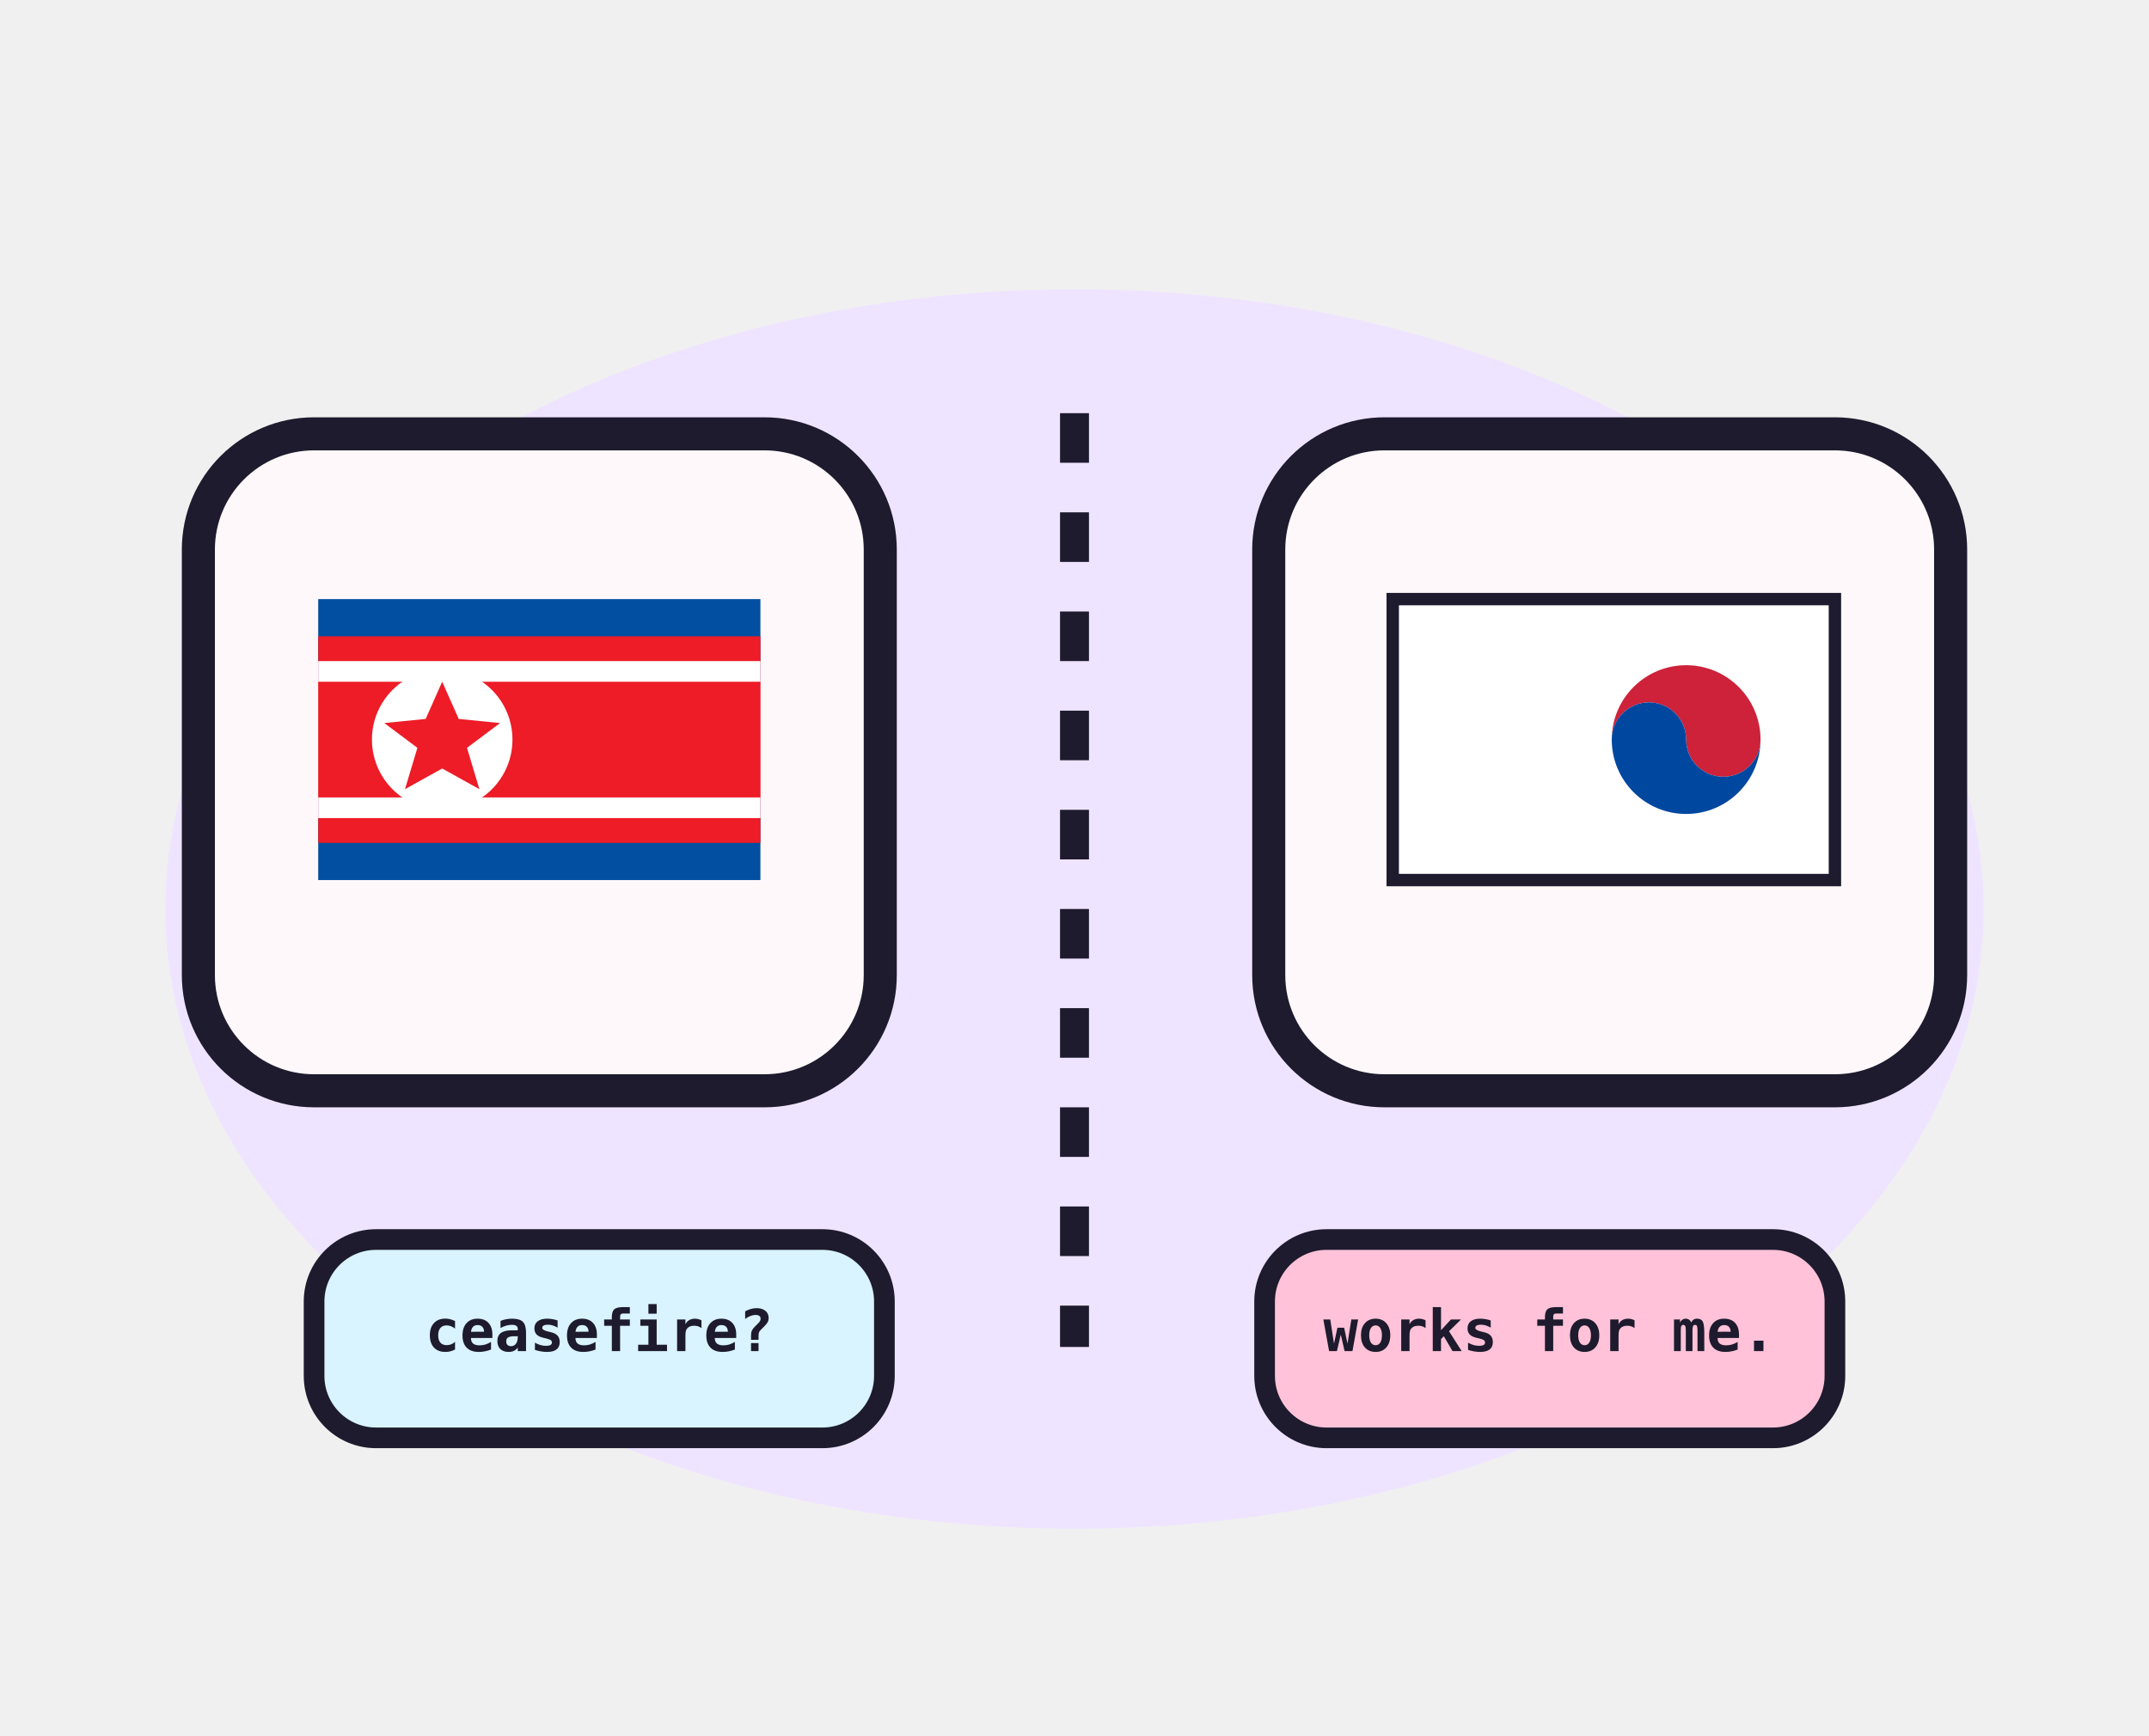
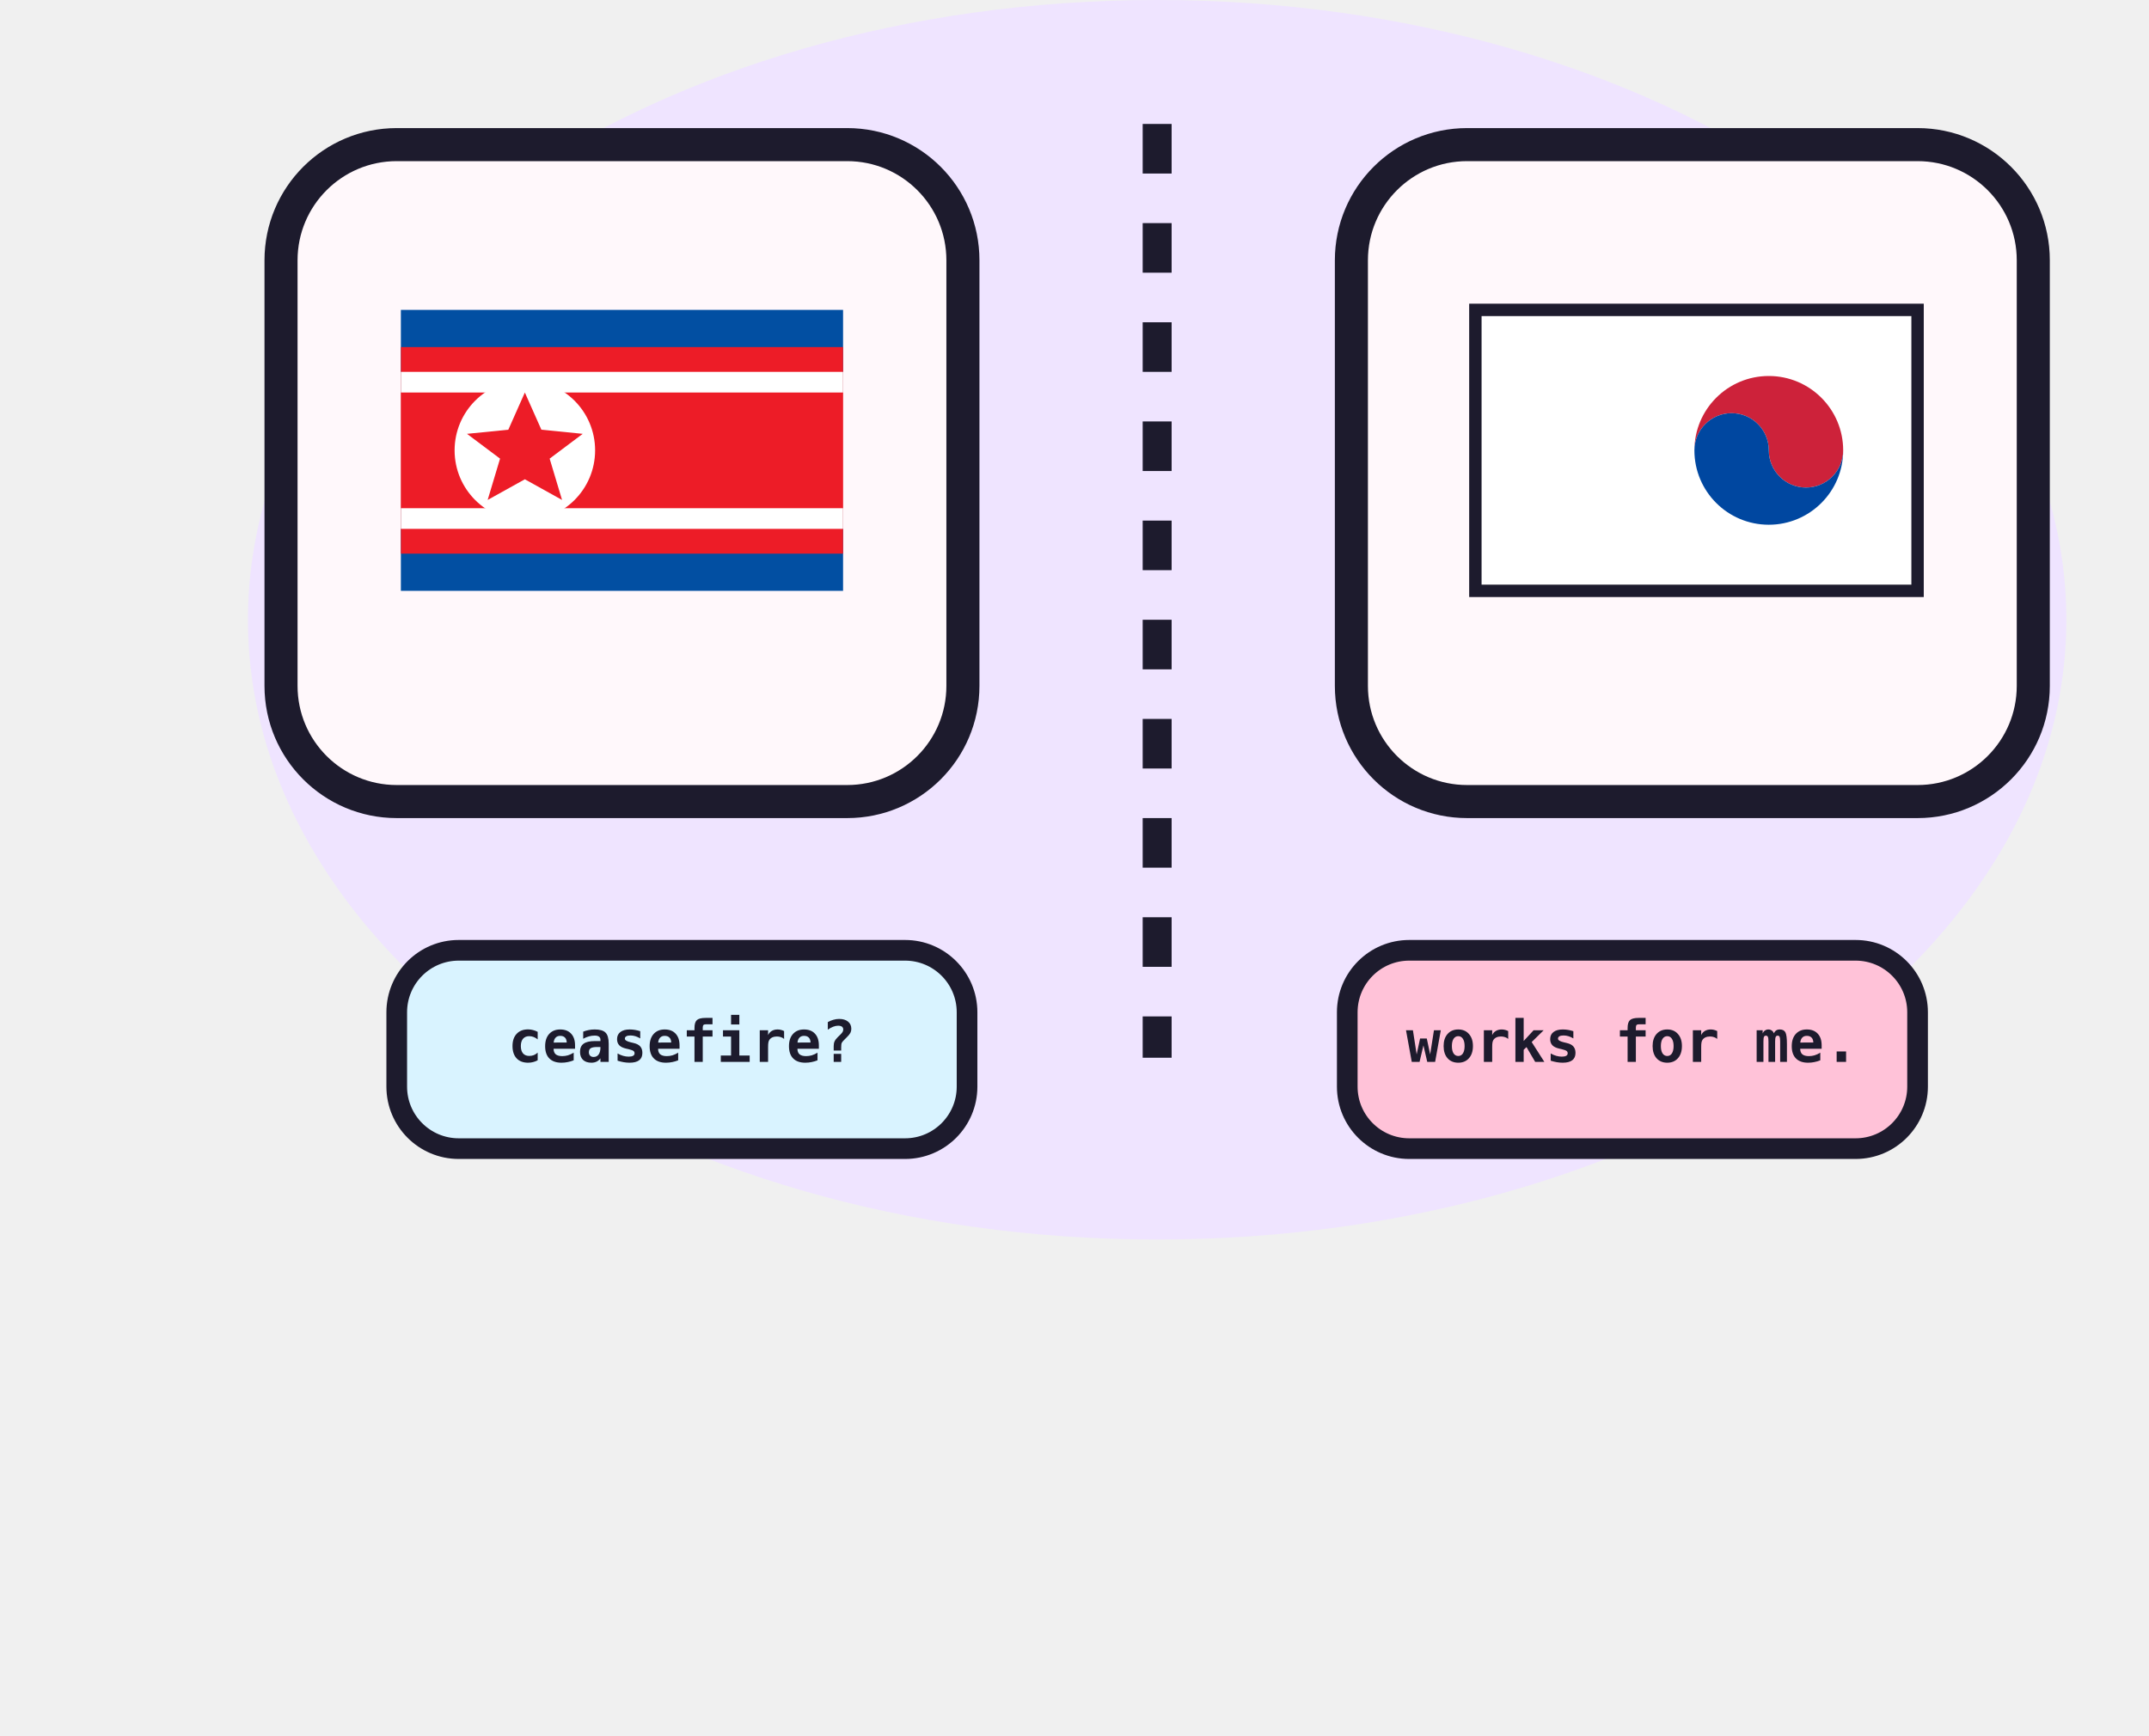
<svg xmlns="http://www.w3.org/2000/svg" viewBox="0 0 520 420">
-   <ellipse cx="260" cy="220" rx="220" ry="150" fill="#efe4ff" />
-   <rect x="48" y="105" width="165" height="159" rx="28" fill="#fff8fb" stroke="#1d1b2d" stroke-width="8" />
-   <rect x="77" y="145" width="107" height="68" fill="#024fa2" />
-   <rect x="77" y="154" width="107" height="50" fill="#ed1c27" />
-   <rect x="77" y="160" width="107" height="38" fill="#fff" />
-   <rect x="77" y="165" width="107" height="28" fill="#ed1c27" />
-   <circle cx="107" cy="179" r="17" fill="#fff" />
-   <path d="M107 165            l4 9 10 1            -8 6 3 10            -9 -5            -9 5            3 -10            -8 -6            10 -1z" fill="#ed1c27" />
-   <rect x="307" y="105" width="165" height="159" rx="28" fill="#fff8fb" stroke="#1d1b2d" stroke-width="8" />
-   <rect x="337" y="145" width="107" height="68" fill="#fff" stroke="#1d1b2d" stroke-width="3" />
-   <path d="M390 179            A18 18 4 0 1 426 179            A9 9 0 0 1 408 179            A9 9 0 0 0 390 179Z" fill="#cd223a" />
-   <path d="M426 179            A18 18 0 0 1 390 179            A9 9 0 0 1 408 179            A9 9 0 0 0 426 179Z" fill="#0047a0" />
-   <line x1="260" y1="100" x2="260" y2="326" stroke="#1d1b2d" stroke-width="7" stroke-dasharray="12 12" />
-   <rect x="76" y="300" width="138" height="48" rx="15" fill="#d9f3ff" stroke="#1d1b2d" stroke-width="5" />
-   <text x="145" y="327" text-anchor="middle" font-family="monospace" font-size="14" font-weight="700" fill="#1d1b2d">
+   <g transform="translate(20 -70)">
+     <ellipse cx="260" cy="220" rx="220" ry="150" fill="#efe4ff" />
+     <rect x="48" y="105" width="165" height="159" rx="28" fill="#fff8fb" stroke="#1d1b2d" stroke-width="8" />
+     <rect x="77" y="145" width="107" height="68" fill="#024fa2" />
+     <rect x="77" y="154" width="107" height="50" fill="#ed1c27" />
+     <rect x="77" y="160" width="107" height="38" fill="#fff" />
+     <rect x="77" y="165" width="107" height="28" fill="#ed1c27" />
+     <circle cx="107" cy="179" r="17" fill="#fff" />
+     <path d="M107 165            l4 9 10 1            -8 6 3 10            -9 -5            -9 5            3 -10            -8 -6            10 -1z" fill="#ed1c27" />
+     <rect x="307" y="105" width="165" height="159" rx="28" fill="#fff8fb" stroke="#1d1b2d" stroke-width="8" />
+     <rect x="337" y="145" width="107" height="68" fill="#fff" stroke="#1d1b2d" stroke-width="3" />
+     <path d="M390 179            A18 18 4 0 1 426 179            A9 9 0 0 1 408 179            A9 9 0 0 0 390 179Z" fill="#cd223a" />
+     <path d="M426 179            A18 18 0 0 1 390 179            A9 9 0 0 1 408 179            A9 9 0 0 0 426 179Z" fill="#0047a0" />
+     <line x1="260" y1="100" x2="260" y2="326" stroke="#1d1b2d" stroke-width="7" stroke-dasharray="12 12" />
+     <rect x="76" y="300" width="138" height="48" rx="15" fill="#d9f3ff" stroke="#1d1b2d" stroke-width="5" />
+     <text x="145" y="327" text-anchor="middle" font-family="monospace" font-size="14" font-weight="700" fill="#1d1b2d">
    ceasefire?
  </text>
-   <rect x="306" y="300" width="138" height="48" rx="15" fill="#ffc2d8" stroke="#1d1b2d" stroke-width="5" />
-   <text x="375" y="327" text-anchor="middle" font-family="monospace" font-size="14" font-weight="700" fill="#1d1b2d">
+     <rect x="306" y="300" width="138" height="48" rx="15" fill="#ffc2d8" stroke="#1d1b2d" stroke-width="5" />
+     <text x="375" y="327" text-anchor="middle" font-family="monospace" font-size="14" font-weight="700" fill="#1d1b2d">
    works for me.
  </text>
+   </g>
</svg>
